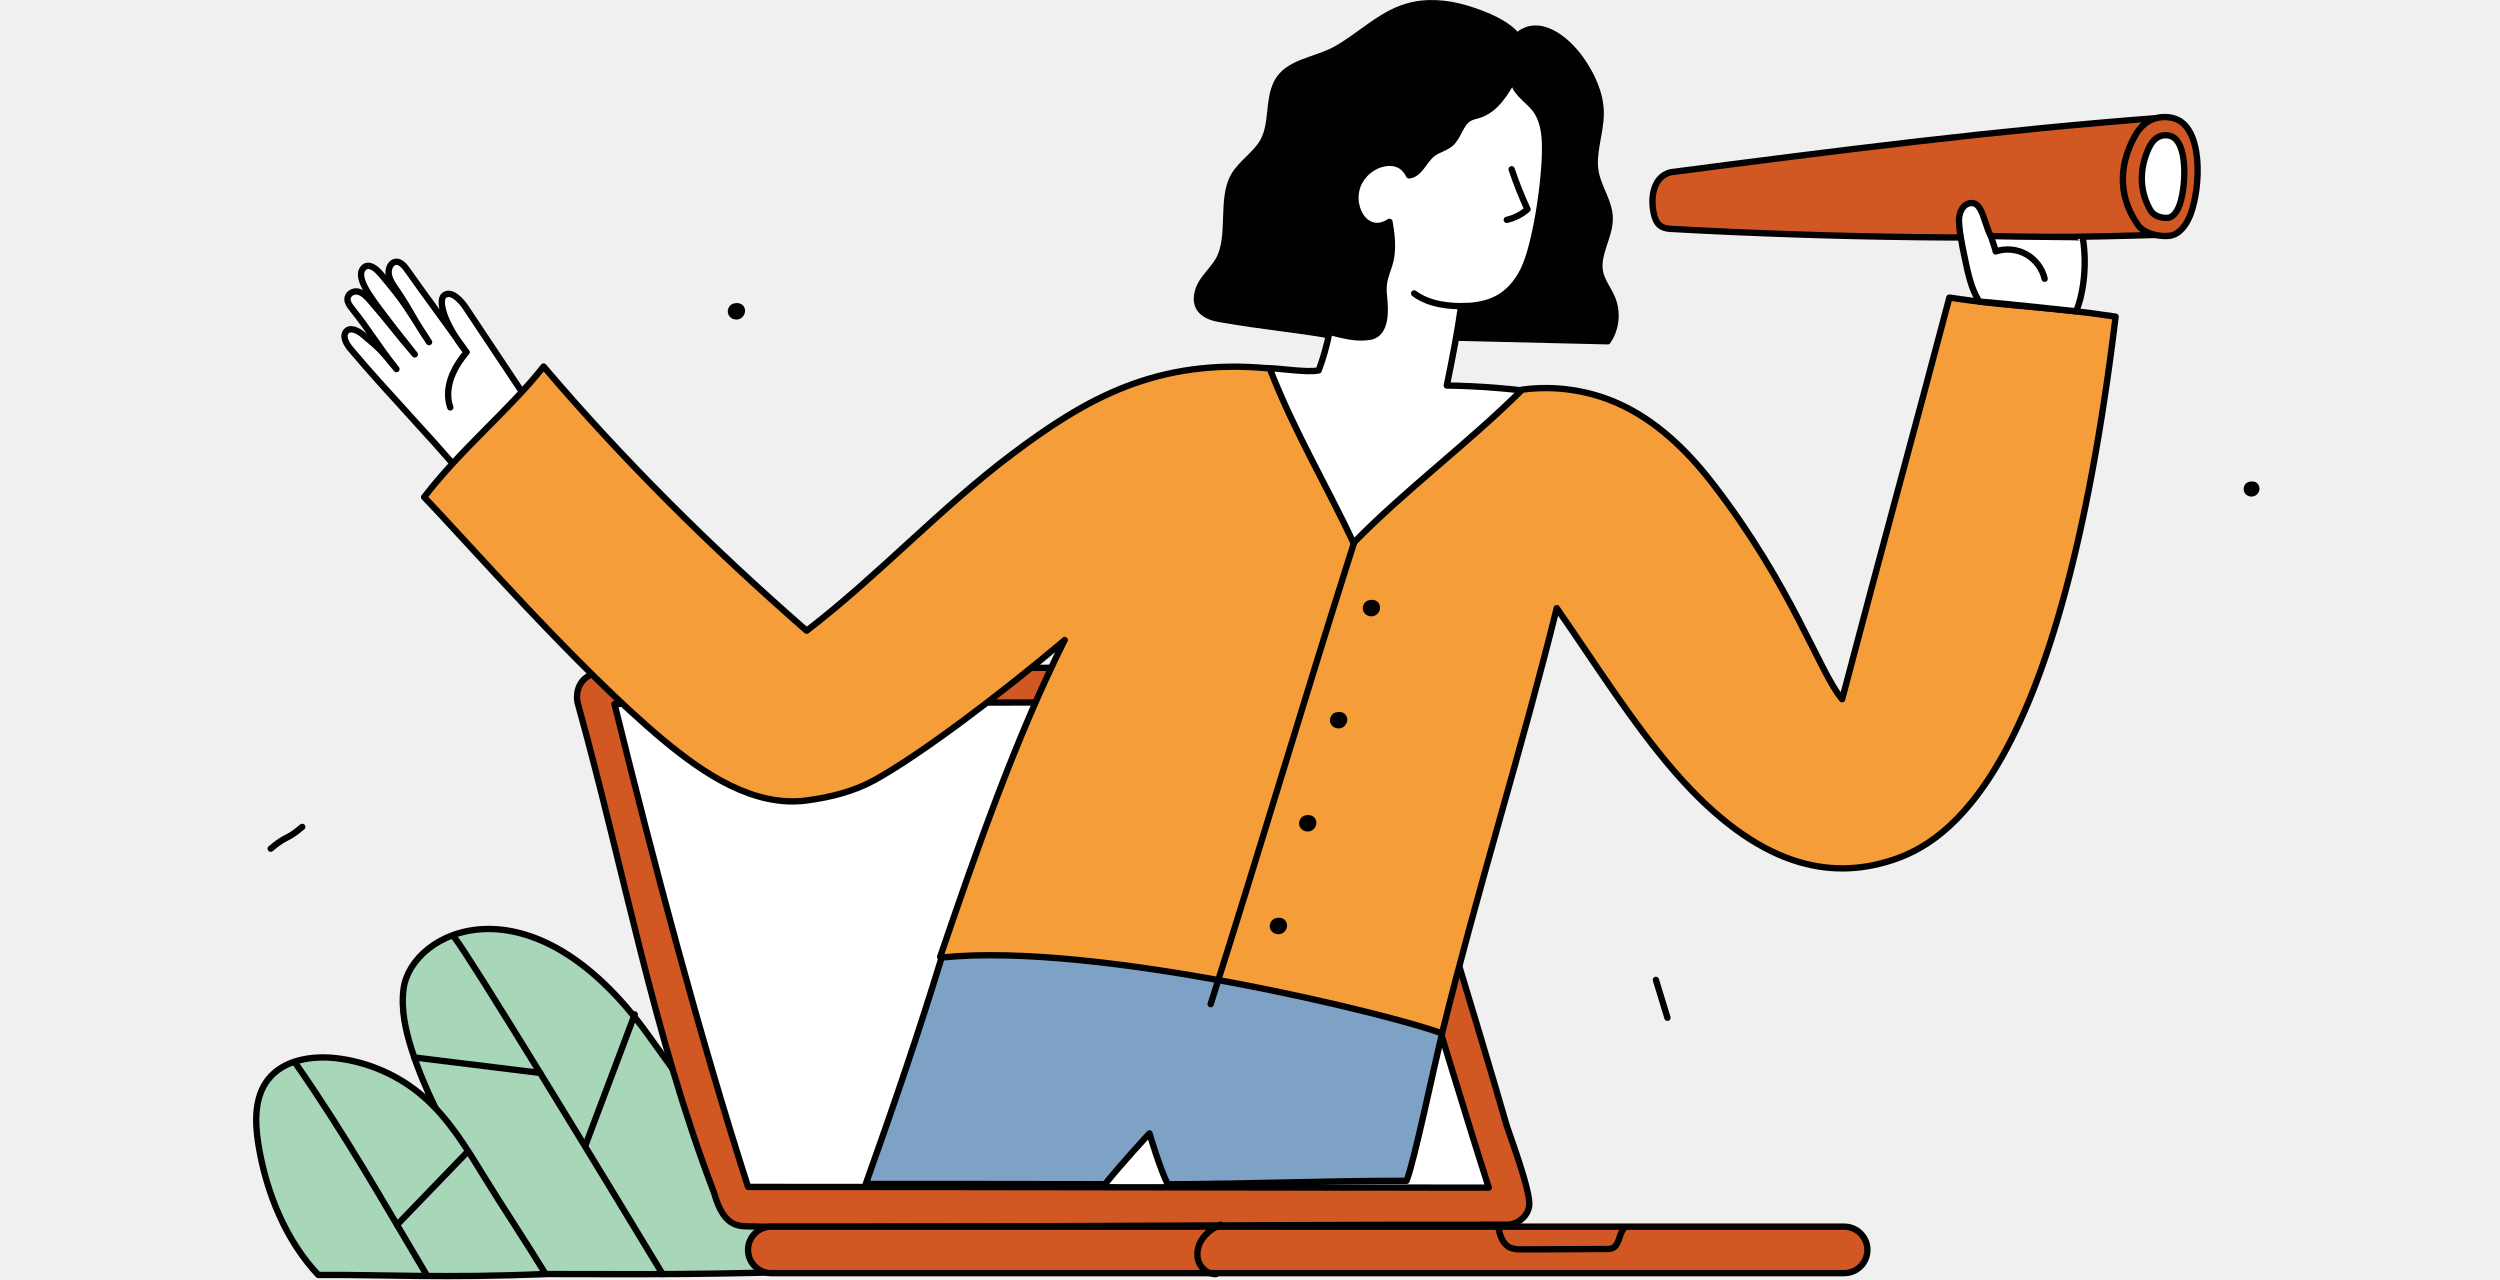
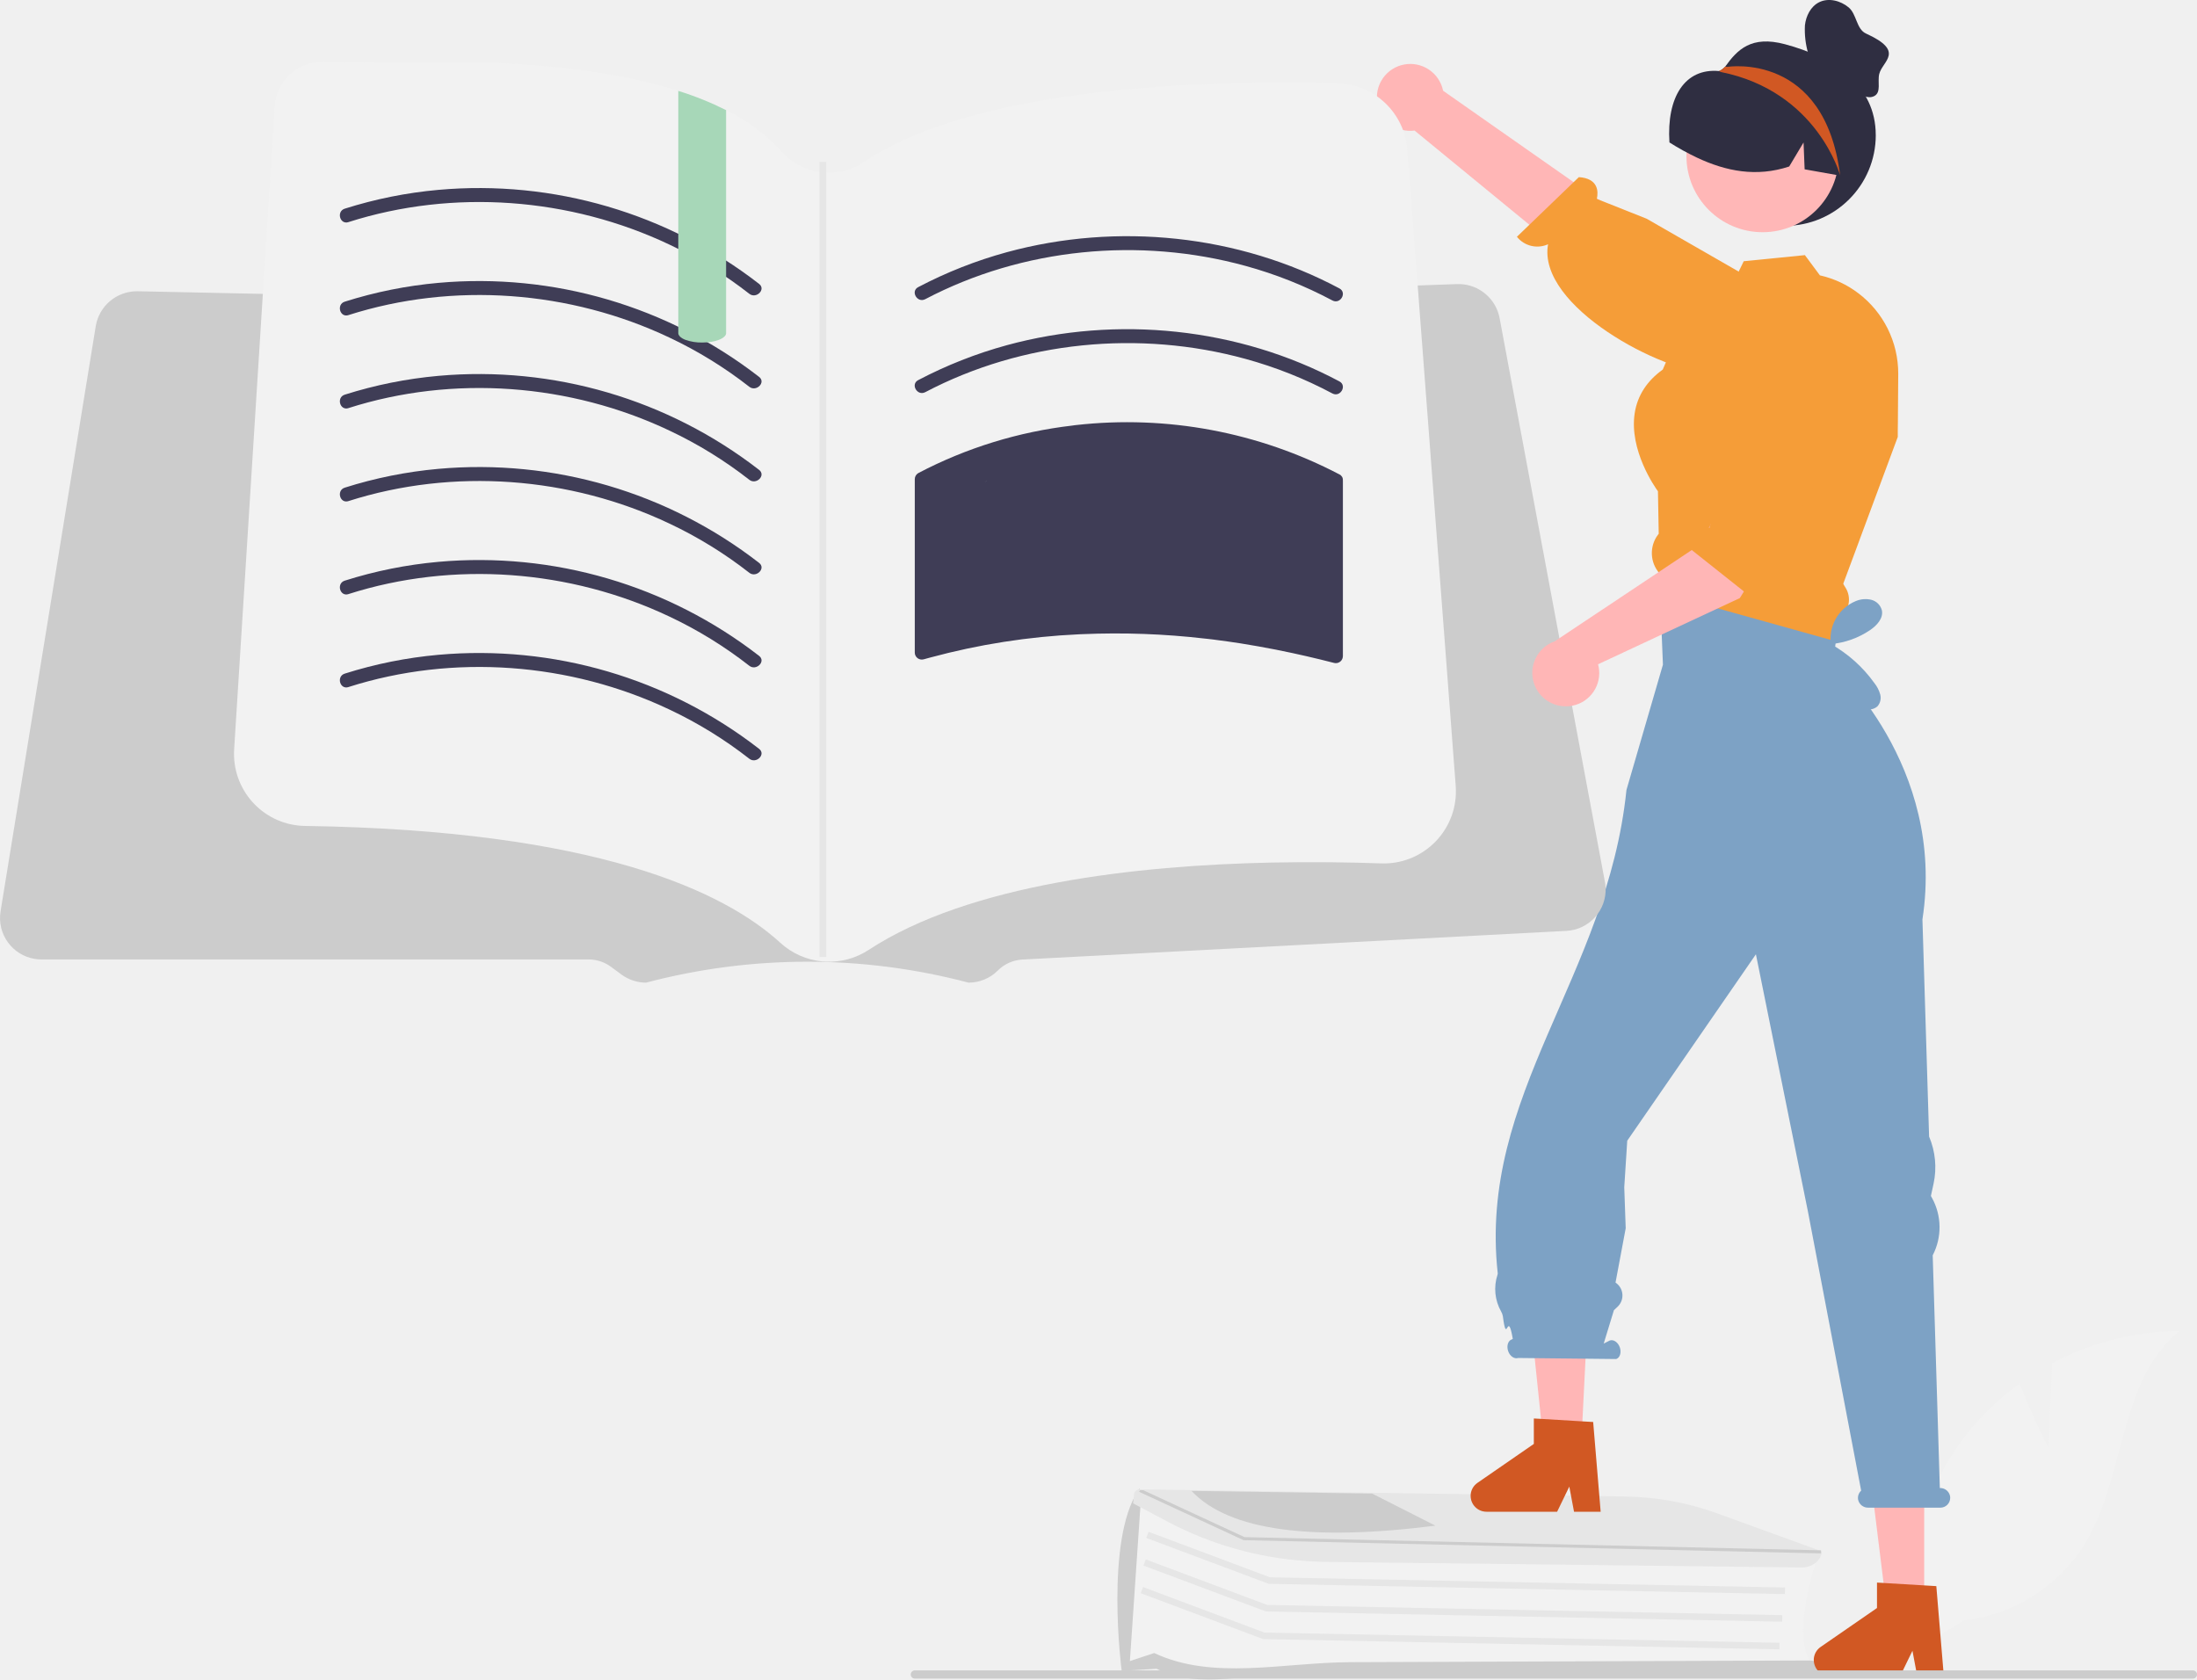
- <svg xmlns="http://www.w3.org/2000/svg" id="Layer_1" viewBox="0 0 590.75 302.28">
+ <svg xmlns="http://www.w3.org/2000/svg" id="Layer_1" viewBox="0 0 669.18 511.63">
  <defs>
-     <style>.cls-1,.cls-2{fill:none;}.cls-3{fill:#010101;}.cls-3,.cls-4,.cls-5,.cls-2,.cls-6,.cls-7,.cls-8{stroke:#010101;stroke-linecap:round;stroke-linejoin:round;stroke-width:1.5px;}.cls-4{fill:#a7d7b8;}.cls-5{fill:#f59d38;}.cls-9,.cls-7{fill:#fff;}.cls-6{fill:#7da2c5;}.cls-8{fill:#d15823;}.cls-10{clip-path:url(#clippath);}</style>
-     <clipPath id="clippath">
-       <rect class="cls-1" width="590.75" height="302.28" />
-     </clipPath>
+     <style>.cls-1{fill:#2f2e41;}.cls-2{fill:#e6e6e6;}.cls-3{fill:#ffb6b6;}.cls-4{fill:#7da2c5;}.cls-5{fill:#3f3d56;}.cls-6{fill:#ccc;}.cls-7{fill:#fff;}.cls-8{fill:#f59d38;}.cls-9{fill:#ffb7b7;}.cls-10{fill:#f2f2f2;}.cls-11{fill:#d15823;}.cls-12{fill:#a7d7b8;}</style>
  </defs>
-   <g class="cls-10">
-     <path class="cls-9" d="M128.93,101.02c-6.6-10-12.22-18.28-18.83-28.28-1.01-1.54-3.44-4.38-5.2-2.89-1.25,1.07-.43,6.03,5.32,13.36-5.61-7.95-8.32-11.4-13.94-19.35-.71-1.01-1.63-2.12-2.76-2.01-1.15.12-1.82,1.58-1.67,2.85.16,1.28.89,2.38,1.6,3.42,4.08,5.98,3.86,6.75,7.94,12.72-5.14-7.86-5.38-8.97-11.39-16.05-1-1.17-2.42-2.44-3.71-1.8-2.84,1.94,1.12,7,4.11,11,1.72,2.29,3.38,4.45,7.61,9.75-4.43-5.11-5.97-7.44-10.41-12.54-.83-.96-1.74-1.96-2.89-2.27-1.16-.31-2.59.45-2.6,1.75-.01.83.52,1.55,1.03,2.19,4.66,5.9,5.87,8.44,10.54,14.34-3.45-4.23-3.82-4.73-7.94-8.14-1.22-1.01-3.13-1.92-4.03-.63-.83,1.19.19,2.91,1.15,4.06,9.5,11.24,17.21,18.83,26.7,30.07" />
-     <path class="cls-2" d="M128.93,101.02c-6.6-10-12.22-18.28-18.83-28.28-1.01-1.54-3.44-4.38-5.2-2.89-1.25,1.07-.43,6.03,5.32,13.36-5.61-7.95-8.32-11.4-13.94-19.35-.71-1.01-1.63-2.12-2.76-2.01-1.15.12-1.82,1.58-1.67,2.85.16,1.28.89,2.38,1.6,3.42,4.08,5.98,3.86,6.75,7.94,12.72-5.14-7.86-5.38-8.97-11.39-16.05-1-1.17-2.42-2.44-3.71-1.8-2.84,1.94,1.12,7,4.11,11,1.72,2.29,3.38,4.45,7.61,9.75-4.43-5.11-5.97-7.44-10.41-12.54-.83-.96-1.74-1.96-2.89-2.27-1.16-.31-2.59.45-2.6,1.75-.01.83.52,1.55,1.03,2.19,4.66,5.9,5.87,8.44,10.54,14.34-3.45-4.23-3.82-4.73-7.94-8.14-1.22-1.01-3.13-1.92-4.03-.63-.83,1.19.19,2.91,1.15,4.06,9.5,11.24,17.21,18.83,26.7,30.07" />
-     <path class="cls-2" d="M110.22,83.23c-1.5,1.84-2.84,3.84-3.63,6.07-.79,2.24-.98,4.74-.19,6.97" />
-     <path class="cls-4" d="M124.02,301.03c-8.14-18.02-20.65-34.05-26.7-52.88-1.5-4.68-2.6-9.61-1.96-14.48,1.79-13.71,30.04-27.57,57.72,10.77,15.21,21.05,24.06,33.86,34.82,56.08-26.07.82-46.68.52-63.87.52h0Z" />
-     <path class="cls-4" d="M128.91,301.03c-4.58-7.5-10.26-16-14.84-23.5-4.03-6.59-8.15-13.29-13.97-18.36-5.74-5.01-13.03-8.23-20.6-9.11-5.88-.68-12.57.39-16.19,5.07-3.22,4.17-3.1,9.99-2.27,15.2,1.88,11.75,6.69,23.03,14.17,30.94,14.75-.1,30.59.8,53.7-.23Z" />
-     <path class="cls-2" d="M107.29,221.38c4.24,5.46,33.91,54.27,49.28,79.68" />
-     <path class="cls-2" d="M69.87,251.31c11.47,16.4,20.61,32.57,30.83,49.77" />
-     <path class="cls-2" d="M149.99,239.7l-11.61,30.83" />
-     <path class="cls-2" d="M97.89,249.87l29.74,3.66" />
-     <path class="cls-2" d="M110.15,272.5l-16.33,16.93" />
-     <path class="cls-8" d="M145.2,158.3c-2.86.2-6.1.6-7.79,2.92-1.02,1.4-1.23,3.24-.94,4.76,11,39.57,17.84,78.13,32.26,115.86,2.48,8.93,6.37,7.81,9.56,7.98,7.71.4,112.3-.44,177.8-.42,2.52,0,5-2.03,5.26-4.54.27-2.62-2.28-10.2-5.3-18.82-7.06-24.63-23.99-79.35-30.77-103.01-1-3.49-4.67-6.01-8.3-5.91-29.1.79-168.75.98-171.79,1.2Z" />
-     <path class="cls-3" d="M358.51,8.52c4.94-4.48,11.48.42,15.08,5.58,2.6,3.72,4.61,8.03,4.65,12.56.04,4.74-2.07,9.44-1.19,14.1.7,3.69,3.22,6.95,3.32,10.7.11,4.42-3.2,8.6-2.28,12.93.48,2.22,2.02,4.06,2.88,6.17,1.34,3.26.92,7.18-1.07,10.08-21.9-.53-43.81-1.06-65.89-1.45-8.68-1.51-14.95-1.93-25.9-3.84-1.71-.3-3.51-.91-4.53-2.31-1.32-1.81-.73-4.42.46-6.32s2.91-3.44,3.99-5.4c3.01-5.48.42-14.3,3.53-19.73,1.81-3.15,5.26-5.1,6.98-8.29,2.25-4.17,1.07-9.52,3.19-13.75,2.46-4.92,9.18-5.22,13.98-7.91,5.65-3.16,10.37-8.11,16.56-10.01,4.63-1.43,9.68-.98,14.32.42,4.64,1.39,9.55,3.51,11.92,6.48Z" />
-     <path class="cls-7" d="M145.2,166.33c9.03,36.6,20.05,78.38,31.57,114.14,67.8,0,109.04.17,175.03.17-10.7-33.23-34.71-114.85-34.71-114.85,0,0-164.85.43-171.89.55Z" />
-     <path class="cls-7" d="M357.71,18.42c-.34,2.99,3.03,4.85,4.93,7.19,2.03,2.51,2.45,5.94,2.47,9.17.05,8.31-2.34,23.7-5.19,29.22-3.13,6.06-7.68,8.35-14.66,8.35-.83,6.02-2.16,12.8-3.38,18.75,7.82.11,15.63.75,23.36,1.89-1.22,6.52-2.66,13.07-5.49,19.07-2.77,5.88-6.81,11.07-11.16,15.91-3.57,3.97-7.42,7.77-11.97,10.57-6.37,3.91-14.02,5.7-21.46,5.01-2.8-.26-5.61-.88-8.07-2.24-2.36-1.31-4.29-3.26-6.03-5.32-8.63-10.25-12.86-24.94-8.08-37.45,1.15-3.02,2.82-6.25,1.82-9.45,1.7-1.32,2.12-2.11,4.27-2.11,3.37,0,9.71,1.13,12.53.55,1-2.62,1.98-5.97,2.56-9.12,5.18,1.39,6.94,1.48,9.29,1.2,5.11-.61,3.55-8.82,3.48-10.69-.19-5.75,3.35-5.77,1.4-16.5-5.77,3.81-10.26-4.37-6.88-9.89,1.22-1.99,3.27-3.47,5.56-3.93,1.14-.23,2.35-.2,3.41.26,1.07.45,1.96,1.37,2.55,2.59,2.55-.35,3.49-3.54,5.52-5.13,1.31-1.02,3.07-1.35,4.32-2.45,1.88-1.66,2.23-4.75,4.42-5.97.71-.4,1.54-.53,2.31-.78,3.92-1.26,6.3-5.32,8.18-8.7h0Z" />
-     <path class="cls-5" d="M251.57,151.24c-11.73,23.58-20.9,49.94-29.41,74.87,39.59,7.94,78.99,13.92,118.59,18.1,8.32-33.78,19.13-68.11,27.11-100.51,8.56,12.29,17.92,27.26,28.02,38.85,19.78,22.7,36.68,25.27,50.78,20.85,13.65-4.29,40.14-20.27,53.26-128.58-15.51-2.37-24.9-2.3-39.28-4.5-9.02,34.22-15.36,56.96-25.35,94.9-5.39-6.36-11.75-26.66-30.71-51.13-6-7.74-13.29-14.77-22.23-18.76-7.05-3.15-14.99-4.29-22.65-3.26-12.69,12.63-27.7,23.75-39.86,36.22-6.57-13.98-14.02-26.3-19.8-41.22-26.74-2.61-43.65,7.31-60.76,20.15s-31.7,28.8-48.67,41.82c-23.12-20.2-43.54-40.55-62.16-62.43-7.94,10.13-19.41,19.37-28.23,30.87,9.29,9.56,36.25,40.51,56.54,57.4,9.65,8.03,21.42,15.92,33.87,14.27,5.56-.74,11.17-2.13,16.08-4.85,11.05-6.13,29.96-20.45,44.89-33.05h0Z" />
-     <path class="cls-2" d="M334.17,69.34c3.65,2.73,8.62,3.11,12.41,2.98" />
-     <path class="cls-2" d="M357.2,40c1.07,3.22,2.33,6.38,3.75,9.45-1.39,1.22-3.09,2.09-4.89,2.5" />
-     <path class="cls-6" d="M222.51,226.26c-5.31,17.42-11.46,35.41-17.93,53.51,19.26-.04,33.41.05,56.54.05,3.67-4.63,10.5-12.01,10.5-12.01,0,0,2.43,8.27,4.31,12.03,19.35-.05,38.21-.86,56.42-.81,1.61-3.7,6.42-26.49,8.4-34.82-9.85-3.9-81.17-21.8-118.24-17.95Z" />
-     <path class="cls-2" d="M320.09,127.83c-12.68,39.87-21.76,70.93-34.01,109.44" />
-     <path class="cls-8" d="M394.68,54.08c38.62,2.14,77.34,2.61,116,1.4-2.77-.65-4.38-3.09-5.26-5.38-2.64-6.86.96-16.7,5.72-22.3-38.97,2.89-78.37,7.95-116.28,12.89-4.78,1.1-4.95,7.35-3.77,10.85.44,1.29,1.32,2.42,3.6,2.54h0Z" />
-     <path class="cls-8" d="M504.59,31.94c2.49-4.4,6.6-4.7,9.12-3.97,6.94,2.01,6.35,16.13,3.93,22.62-.9,2.39-2.57,4.9-5.12,5.15-2.33.23-5.86-.56-7.23-2.46-4.28-5.96-5.19-13.41-.7-21.34h0Z" />
-     <path class="cls-7" d="M507.8,34.92c1.42-3.06,3.75-3.27,5.18-2.76,3.94,1.4,3.61,11.22,2.23,15.73-.51,1.67-1.46,3.41-2.91,3.58-1.32.16-3.34-.39-4.11-1.71-2.43-4.15-2.95-9.33-.4-14.84h0Z" />
-     <path class="cls-7" d="M490.57,73.57c1.47-3.22,2.77-10.4,1.58-17.43-.1-.19-14.9-.14-21.7-.36-.85-1.36-1.75-5.12-2.5-6.33-.29-.47-.61-.94-1.08-1.22-.83-.49-1.96-.24-2.67.42-.71.65-1.07,1.61-1.23,2.56-.34,2,.83,7.54,1.26,9.53.75,3.53,1.52,7.59,3.5,10.53,5,.34,22.84,2.29,22.84,2.29h0Z" />
-     <path class="cls-8" d="M435.78,289.86h-253.53c-3.03,0-5.49,2.46-5.49,5.49h0c0,3.03,2.46,5.49,5.49,5.49h253.53c3.03,0,5.49-2.46,5.49-5.49h0c0-3.03-2.46-5.49-5.49-5.49Z" />
-     <path class="cls-2" d="M288.44,289.39c-1.69.74-3.27,1.82-4.32,3.34-1.05,1.52-1.51,3.5-.93,5.25.57,1.75,2.28,3.15,4.12,3.1" />
-     <path class="cls-2" d="M353.99,289.75c.38,1.89.93,4.02,2.63,4.95.97.53,2.14.54,3.24.53,6.57-.03,13.14-.06,19.7-.09.46,0,.94,0,1.37-.17,1.7-.66,1.6-3.13,2.69-4.59" />
-     <path class="cls-2" d="M71.42,195.4c-4.03,3.38-3.42,1.76-7.45,5.14" />
-     <path class="cls-2" d="M391.29,231.55c.91,2.98,1.82,5.96,2.73,8.95" />
-     <path class="cls-2" d="M470.46,55.78c.33,1.3.85,2.34,1.12,3.63,2.36-.79,5.04-.54,7.21.67,2.17,1.21,3.79,3.36,4.36,5.78" />
-     <path class="cls-3" d="M531.58,114.59c-.56.17-.83.91-.56,1.43.27.52.99.72,1.51.46.52-.26.79-.95.54-1.47-.25-.52-.93-.6-1.49-.42Z" />
-     <path class="cls-3" d="M173.49,72.46c-.64.2-.96,1.05-.65,1.64s1.14.83,1.74.53c.6-.3.91-1.09.62-1.69s-1.07-.68-1.71-.48Z" />
-     <path class="cls-3" d="M323.54,142.59c-.64.2-.96,1.05-.65,1.64.31.6,1.14.83,1.74.53.6-.3.91-1.09.62-1.69-.28-.6-1.07-.68-1.71-.48Z" />
-     <path class="cls-3" d="M315.79,169.08c-.64.2-.96,1.05-.65,1.64s1.14.83,1.74.53c.6-.3.91-1.09.62-1.69-.28-.6-1.07-.68-1.71-.48Z" />
-     <path class="cls-3" d="M308.49,193.44c-.64.2-.96,1.05-.65,1.64s1.14.83,1.74.53c.6-.3.91-1.09.62-1.69-.28-.6-1.07-.68-1.71-.48Z" />
-     <path class="cls-3" d="M301.56,217.71c-.64.2-.96,1.05-.65,1.64s1.14.83,1.74.53c.6-.3.91-1.09.62-1.69-.28-.6-1.07-.68-1.71-.48Z" />
-   </g>
+   <path class="cls-10" d="M623.9,441.04l1.14-25.72c11.92-6.37,25.22-9.74,38.74-9.81-18.61,15.21-16.28,44.54-28.9,65-8.07,12.86-21.55,21.36-36.64,23.09l-15.57,9.53c-4.32-24.11,2.12-48.9,17.65-67.85,4.35-5.21,9.35-9.85,14.86-13.81,3.73,9.83,8.71,19.56,8.71,19.56Z" />
+   <path class="cls-10" d="M387.76,509.54c-7.93-.56-10,1-22,0h-22l2.86-52.65,34.63,13.88,172.11,4.23-.1.29c-.08.22-7.72,22.58-1.75,31.04l.25.35h-.48s-157.89,1.45-157.89,1.45c-1.72.02-3.93,1.53-5.64,1.41Z" />
+   <path class="cls-6" d="M396.69,510.23c-15.32-1.09-31.19,4.87-44.43-1.86l-10.58.64-.03-.09c-.08-.24-5.08-39.59,5.03-54.84l.45-.67.35,3.61-3.33,49.01,7.39-2.46c17.94,8.44,39.27,2.87,59.8,2.79l139.71-.52c2.93,0,5.36,1.99,5.44,4.46v.24s-151.35-.01-151.35-.01c-2.82,0-5.64-.1-8.44-.3Z" />
+   <polygon class="cls-2" points="543.67 485.62 386.44 482.49 386.28 482.43 349.13 468.51 349.83 466.64 386.82 480.5 543.71 483.62 543.67 485.62" />
+   <polygon class="cls-2" points="542.83 494.03 385.6 490.91 385.44 490.85 348.29 476.93 348.99 475.05 385.98 488.92 542.87 492.03 542.83 494.03" />
+   <polygon class="cls-2" points="541.99 502.45 384.76 499.33 384.6 499.27 347.45 485.35 348.16 483.47 385.14 497.34 542.03 500.45 541.99 502.45" />
+   <path class="cls-2" d="M397.77,475.54c-14.58-.98-28.79-5-41.73-11.78l-10.9-5.78.28-2.86c.16-.87.96-1.47,1.84-1.4h.96s146.63,2.17,146.63,2.17c9.6.12,19.11,1.84,28.13,5.11l31.95,11.6-.02.17c-.27,2.69-2.98,4.77-6.18,4.74l-144.43-1.69c-2.18-.03-4.36-.12-6.53-.27Z" />
+   <polygon class="cls-6" points="554.63 473.22 554.6 473.22 378.76 469.19 378.64 469.13 346.94 454.45 347.26 453.96 348.22 453.97 379.06 468.26 553.26 472.25 554.66 472.28 554.63 473.22" />
+   <path class="cls-6" d="M417.93,455l-2.23-.03-50.39-.75-2.39-.03c11.51,12.26,36.97,15.32,74.29,10.58l-19.28-9.77Z" />
+   <polygon class="cls-3" points="559.61 161.81 562.69 168.96 557.66 194.36 506.41 187.23 506.82 156.27 507.85 149.48 559.61 161.81" />
+   <polygon class="cls-3" points="586.09 490.94 574.79 490.94 569.4 447.33 586.09 447.33 586.09 490.94" />
+   <path class="cls-11" d="M552.46,505.7c0,2.67,2.16,4.83,4.83,4.83h21.51l3.71-7.65,1.44,7.65h8.11l-2.28-27.34-3.69-.22-12.38-.74-2-.12v7.75l-17.17,11.86c-1.31.9-2.09,2.39-2.09,3.98Z" />
+   <polygon class="cls-3" points="481.58 440.94 470.27 440.94 463.62 376.73 484.86 375.46 481.58 440.94" />
+   <path class="cls-11" d="M447.94,455.7c0,2.67,2.16,4.83,4.83,4.83h21.51l3.71-7.65,1.44,7.65h8.11l-2.28-27.34-3.29-.19-12.6-.76-2.18-.12v7.75l-17.17,11.86c-1.31.9-2.09,2.39-2.09,3.98Z" />
+   <path class="cls-4" d="M590.89,453.33h-.04l-2.17-70.92c2.86-5.51,2.77-12.09-.24-17.52l-.31-.56.81-3.74c1.04-4.81.56-9.82-1.36-14.35l-2.03-66.15c7.25-46.97-27.29-77.61-27.29-77.61l3.17-24.62-55.87,1.27.95,23.35-11.11,38.17c-5.85,56.96-45.19,92.76-39.21,147.23.01.16-.01.31-.07.46-1.23,3.73-.82,7.81,1.12,11.22.25.43.42.9.51,1.39,1.23,9.55,1.39-2.53,3.03,6.93l-.32.16c-1.14.39-1.63,1.98-1.1,3.54s1.9,2.5,3.05,2.11l29.87.32c1.14-.39,1.63-1.98,1.1-3.54-.54-1.56-1.9-2.5-3.05-2.11l-1.86.94,3.11-10.17,1.09-1.02c1.91-1.79,2.02-4.78.23-6.69-.25-.27-.53-.5-.83-.71h0l3.1-16.53-.44-12.5.91-14.18,39.19-56.79,15.86,78.44,16.2,84.96c-.77.69-1.12,1.74-.93,2.75.31,1.44,1.59,2.46,3.07,2.43h21.99c1.65,0,2.99-1.34,2.99-3,0-.27-.04-.54-.11-.79-.38-1.31-1.6-2.21-2.96-2.19Z" />
+   <path class="cls-1" d="M571.34,41.14c0,15.28-12.37,27.67-27.65,27.67-15.28,0-27.67-12.37-27.67-27.65,0-7.16,2.77-14.05,7.75-19.21l.13-.13c.22-.23.44-.46.67-.69,0,0,.01,0,.01-.01h0c.32-.23.61-.5.87-.79,3.73-5.22,7.97-9.59,18.22-6.86,14.76,3.94,27.66,12.38,27.66,27.66Z" />
+   <path class="cls-3" d="M419.39,29.3c-.24,5.59,4.1,10.32,9.69,10.55.6.03,1.19,0,1.78-.08l71.34,58.55,10.9-19.15-73.55-51.53c-1.12-5.51-6.5-9.08-12.01-7.96-4.61.94-7.98,4.91-8.15,9.62h0Z" />
+   <path class="cls-8" d="M532.33,115.58s-.02-2.11-11.36-2.03c-14.08.1-52.85-20.11-49.45-39.14-3.31,1.5-7.22.56-9.49-2.28l18.87-18.17c5.92.4,5.98,4.36,5.48,6.64l15.17,6.03,39.51,22.7-6.98,22.8-1.74,3.46Z" />
+   <circle class="cls-9" cx="536.87" cy="47.54" r="23.2" />
+   <path class="cls-8" d="M504.99,162.91c-2.64,3.52-2.45,8.42.45,11.73.01.68.11,1.34,1.08,3.78.13.24.27.46.44.67.03.05.07.1.1.15,1.02,1.31,2.43,2.26,4.03,2.71l42.46,11.85,5.61,1.56.99.27.54-7.67c2.61-2.16,3.25-5.9,1.51-8.81l-.78-1.29,4.56-12.26.44-1.21,11.62-31.29v-2.09s.03-2.15.03-2.15l.11-15.04c.01-9.61-4.48-18.67-12.13-24.47-3.44-2.63-7.4-4.48-11.62-5.44h-.09s-4.59-6.19-4.59-6.19l-18.63,1.86-1.54,3.16-1.87,3.81-13.51,8.04-4.62,10.73-3.12,7.26c-4.83,3.47-7.71,7.93-8.54,13.23-1.77,11.27,6.12,22.56,7.07,23.85l.24,12.94-.24.32Z" />
+   <path class="cls-1" d="M561.14,53.62c-.21-.03-.42-.08-.63-.11-3.62-.64-7.24-1.27-10.84-1.93l-.33-8.18-4.37,7.32c-9.97,3.31-19.3,1.44-28.07-2.69-2.89-1.37-5.7-2.92-8.41-4.64-.89-13.83,4.7-22.68,15.1-21.75.38.03.65-.35.98-.52,0,0,.01,0,.01-.01h0c.56-.27,1.14-.52,1.72-.75,9.19-3.59,19.64-1.57,26.82,5.2,7.08,6.76,10.27,17.92,8.02,28.05Z" />
+   <path class="cls-11" d="M560.51,53.51s-6.87-25.65-36.33-31.57c-.03-.01-.14-.06-.29-.12-.09-.06-.2-.11-.31-.17.33-.19.65-.35.98-.52,0,0,.01,0,.01-.01h0c.29-.27.58-.53.87-.79l.84.03s29.55-4.68,34.21,33.14Z" />
+   <path class="cls-4" d="M571.84,215.19c-1.11.95-2.66,1.2-4.02.65-1.32-.56-2.5-1.42-3.43-2.51-3.82-4-6.54-8.92-7.92-14.27l1.27-2.26c-1.03-5.75,2.09-11.44,7.49-13.68,1.49-.63,3.14-.78,4.72-.41,1.59.4,2.84,1.63,3.25,3.22.49,2.42-1.53,4.61-3.57,6-3.56,2.42-7.67,3.89-11.96,4.28,5.24,2.95,9.77,7.02,13.27,11.91.81,1.02,1.41,2.19,1.76,3.45.34,1.28.01,2.64-.87,3.63Z" />
+   <path id="be339808-9edc-488a-82d9-9b8c80f783b0-665" class="cls-6" d="M278.65,511.36h389.28c.69,0,1.25-.56,1.25-1.25s-.56-1.25-1.25-1.25h-389.28c-.69,0-1.25.56-1.25,1.25s.56,1.25,1.25,1.25h0Z" />
+   <path class="cls-7" d="M382.03,190.77v.65c-1.4-1.64-2.83-3.27-4.25-4.9-.59-.68-1.19-1.36-1.78-2.04-2.52-2.86-5.06-5.71-7.61-8.56-2.56-2.83-5.13-5.67-7.72-8.48-.62-.68-1.25-1.36-1.88-2.04-.51-.57-1.06-1.1-1.66-1.59-.6-.5-1.29-.88-2.03-1.12-.85-.24-1.75-.25-2.61-.03-.98.23-1.91.58-2.86.88-.98.33-1.94.64-2.92.95-1.95.64-3.9,1.27-5.85,1.91-.1.04-.21,0-.25-.11h0s0,0,0,0c-.04-.1,0-.22.11-.26.01,0,.02,0,.04-.01.48-.16.98-.31,1.47-.47,1.97-.65,3.92-1.29,5.89-1.93.98-.33,1.95-.64,2.93-.95.91-.34,1.86-.54,2.83-.57,1.58.11,3.07.81,4.16,1.95.61.57,1.16,1.16,1.71,1.77.65.71,1.3,1.42,1.95,2.12,2.62,2.86,5.22,5.73,7.8,8.61,2.59,2.89,5.16,5.78,7.71,8.68.18.21.37.42.55.64,1.43,1.61,2.83,3.24,4.25,4.87Z" />
+   <path class="cls-7" d="M356.91,166.42c-.54-.69-1.25-1.22-2.06-1.53l-.81.03c6.32,9.84,14.6,18.27,24.33,24.76-7.15-7.75-14.31-15.5-21.46-23.25Z" />
+   <path class="cls-6" d="M488.84,268.65l-32.09-171.81c-1.13-5.83-6.15-10.11-12.09-10.3-.26,0-.52,0-.78,0l-21.86.78-2.35.09-10.91.39-2.35.08-7.02.25-141.5,5.08c-.21.01-.43.01-.65,0l-31.71-.66-11.73-.24h-.37s-8.66-.19-8.66-.19l-75.47-1.57-20.01-.42-9.87-.2-2.36-.05-11.25-.23-2.36-.05-11.51-.24-2.36-.05-12.64-.27-1.98-.04-11.28-.24-1.78-.03h-.26c-6.18.03-11.45,4.5-12.47,10.6L.17,277.63c-1.12,6.88,3.55,13.37,10.43,14.49.67.11,1.35.16,2.03.16h166.66c2.45,0,4.84.79,6.82,2.25l3.16,2.34c2.18,1.6,4.81,2.47,7.51,2.48,32.19-8.5,66.03-8.5,98.22,0,3.35,0,6.57-1.32,8.93-3.7,2-2,4.67-3.19,7.5-3.34l165.67-8.73c6.96-.36,12.31-6.3,11.95-13.27-.03-.56-.1-1.11-.2-1.66h0Z" />
+   <path class="cls-10" d="M443.44,241.86c-.44,12.12-10.63,21.6-22.75,21.16-9.62-.34-21.1-.51-33.56-.25-40.69.87-91.81,6.47-122.56,26.61-3.86,2.54-8.43,3.79-13.05,3.58-.34-.02-.67-.04-1.01-.07-4.79-.44-9.3-2.44-12.84-5.69-16.94-15.5-55.79-34.27-144.72-35.59-.37,0-.73-.02-1.09-.04-12.11-.76-21.3-11.19-20.54-23.3,0,0,0-.01,0-.02l8.74-138.71,1.31-20.79,2.3-36.37c.48-7.6,6.78-13.52,14.4-13.53h.09l52.98.31c22.32,1.01,40.81,3.85,55.46,8.53,5.01,1.55,9.87,3.51,14.56,5.86,6.4,3.1,12.15,7.4,16.94,12.65,2.98,3.36,7.06,5.56,11.5,6.21.69.1,1.38.17,2.08.19,4.1.17,8.14-.99,11.53-3.3,34.61-23.19,105.14-24.95,144.09-23.95,11.29.26,20.53,9.05,21.36,20.31l1.58,20.69,1.57,20.63,9.06,119.23,2.52,33.17c.06.83.08,1.65.05,2.48Z" />
+   <path class="cls-5" d="M106.13,67.66c31.93-10.19,67.55-7.49,97.79,6.86,8.63,4.07,16.78,9.09,24.3,14.97,2.13,1.67,5.15-1.32,3-3-27.78-21.55-62.69-31.78-97.7-28.65-9.69.87-19.25,2.79-28.52,5.73-2.6.83-1.49,4.93,1.13,4.1h0Z" />
+   <path class="cls-5" d="M281.82,91.14c29.68-15.6,65.23-19,97.5-10.15,9.2,2.52,18.09,6.05,26.51,10.54,2.41,1.29,4.56-2.38,2.14-3.67-30.76-16.41-67.68-20.19-101.27-11.04-9.37,2.56-18.43,6.13-27.03,10.65-2.42,1.27-.28,4.94,2.14,3.67Z" />
+   <path class="cls-5" d="M281.82,119.47c29.68-15.6,65.23-19,97.5-10.15,9.2,2.52,18.09,6.05,26.51,10.54,2.41,1.29,4.56-2.38,2.14-3.67-30.76-16.41-67.68-20.19-101.27-11.04-9.37,2.56-18.43,6.13-27.03,10.65-2.42,1.27-.28,4.94,2.14,3.67h0Z" />
+   <path class="cls-5" d="M409.02,146.28c.05-.75-.37-1.44-1.05-1.76-24.64-12.9-52.58-18.14-80.22-15.03-.17.01-.33.04-.52.06h0c-.17.02-.34.04-.51.08-16.44,1.89-32.39,6.81-47.04,14.5-.65.39-1.05,1.09-1.05,1.84v52.85c.02,1.18.99,2.13,2.18,2.11.17,0,.34-.03.51-.07.65-.19,1.3-.37,1.97-.54,14.81-4.01,30.02-6.39,45.35-7.09.33-.01.65-.03.99-.04,12.49-.54,24.99-.09,37.41,1.35.26.01.52.04.78.08.64.07,1.29.15,1.93.23.26.03.5.06.73.1,2.48.31,4.94.67,7.41,1.05,3.56.57,7.13,1.2,10.69,1.9.22.04.45.1.68.14,5.72,1.14,11.41,2.45,17.08,3.91,1.15.3,2.33-.4,2.62-1.55.04-.17.07-.33.07-.51v-53.51s0-.06-.01-.08Z" />
+   <path class="cls-7" d="M300.52,146.5l-.57.41c.19-.15.4-.28.6-.41h-.03Z" />
+   <path class="cls-5" d="M106.13,95.99c31.93-10.19,67.55-7.49,97.79,6.86,8.63,4.07,16.78,9.09,24.3,14.97,2.13,1.67,5.15-1.32,3-3-27.78-21.55-62.69-31.78-97.7-28.65-9.69.87-19.25,2.79-28.52,5.73-2.6.83-1.49,4.93,1.13,4.1h0Z" />
+   <path class="cls-5" d="M106.13,124.32c31.93-10.19,67.55-7.49,97.79,6.86,8.63,4.07,16.78,9.09,24.3,14.97,2.13,1.67,5.15-1.32,3-3-27.78-21.55-62.69-31.78-97.7-28.65-9.69.87-19.25,2.79-28.52,5.73-2.6.83-1.49,4.93,1.13,4.1h0Z" />
+   <path class="cls-5" d="M106.13,152.65c31.93-10.19,67.55-7.49,97.79,6.86,8.63,4.07,16.78,9.09,24.3,14.97,2.13,1.67,5.15-1.32,3-3-27.78-21.55-62.69-31.78-97.7-28.65-9.69.87-19.25,2.79-28.52,5.73-2.6.83-1.49,4.93,1.13,4.1h0Z" />
+   <path class="cls-5" d="M106.13,180.98c31.93-10.19,67.55-7.49,97.79,6.86,8.63,4.07,16.78,9.09,24.3,14.97,2.13,1.67,5.15-1.32,3-3-27.78-21.55-62.69-31.78-97.7-28.65-9.69.87-19.25,2.79-28.52,5.73-2.6.83-1.49,4.93,1.13,4.1h0Z" />
+   <path class="cls-5" d="M106.13,209.3c31.93-10.19,67.55-7.49,97.79,6.86,8.63,4.07,16.78,9.09,24.3,14.97,2.13,1.67,5.15-1.32,3-3-27.78-21.55-62.69-31.78-97.7-28.65-9.69.87-19.25,2.79-28.52,5.73-2.6.83-1.49,4.93,1.13,4.1h0Z" />
+   <path class="cls-12" d="M221.16,33.55v67.93c0,1.35-2.36,2.48-5.54,2.79-.03,0-.05,0-.08.01-.53.04-1.09.07-1.66.07-1.75.03-3.5-.25-5.15-.84-.15-.06-.3-.13-.45-.19-.14-.08-.29-.15-.43-.23-.79-.47-1.25-1.02-1.25-1.61V27.69c5.01,1.55,9.87,3.51,14.56,5.86Z" />
+   <rect class="cls-2" x="249.6" y="49.31" width="2.08" height="242.23" />
+   <path class="cls-3" d="M477.9,215.13c5.57-.51,9.68-5.44,9.17-11.01-.05-.59-.16-1.18-.32-1.76l43.18-20.16,25.99-42.05-20.43-8.25-17.54,33.88-44.38,29.58c-5.32,1.84-8.13,7.65-6.29,12.96,1.54,4.45,5.93,7.26,10.62,6.8h0Z" />
+   <path class="cls-8" d="M571.96,99.88s5.09,1.66-.5,11.53c-4.47,7.9-26.25,53.42-35.14,62.35,1.92,3.08,1.52,7.08-.99,9.71l-20.52-16.29c-.39-5.92,3.53-6.51,5.85-6.31l4.72-16.73,16.47-41.28,26.46-4.25,3.66,1.27Z" />
+   <path class="cls-1" d="M572.4,22.51c.97-3.92,8.01-6.82-4.05-12.3-2.93-1.33-2.81-5.91-5.28-7.96s-6.1-3-8.98-1.57c-2.57,1.28-4.02,4.18-4.33,7.03-.15,2.87.18,5.75.98,8.51l-.23.34c4.78,3.66,9.55,7.31,14.33,10.97,1.76,1.34,4.05,2.75,6.02,1.74,2.23-1.14.94-4.34,1.54-6.77Z" />
</svg>
